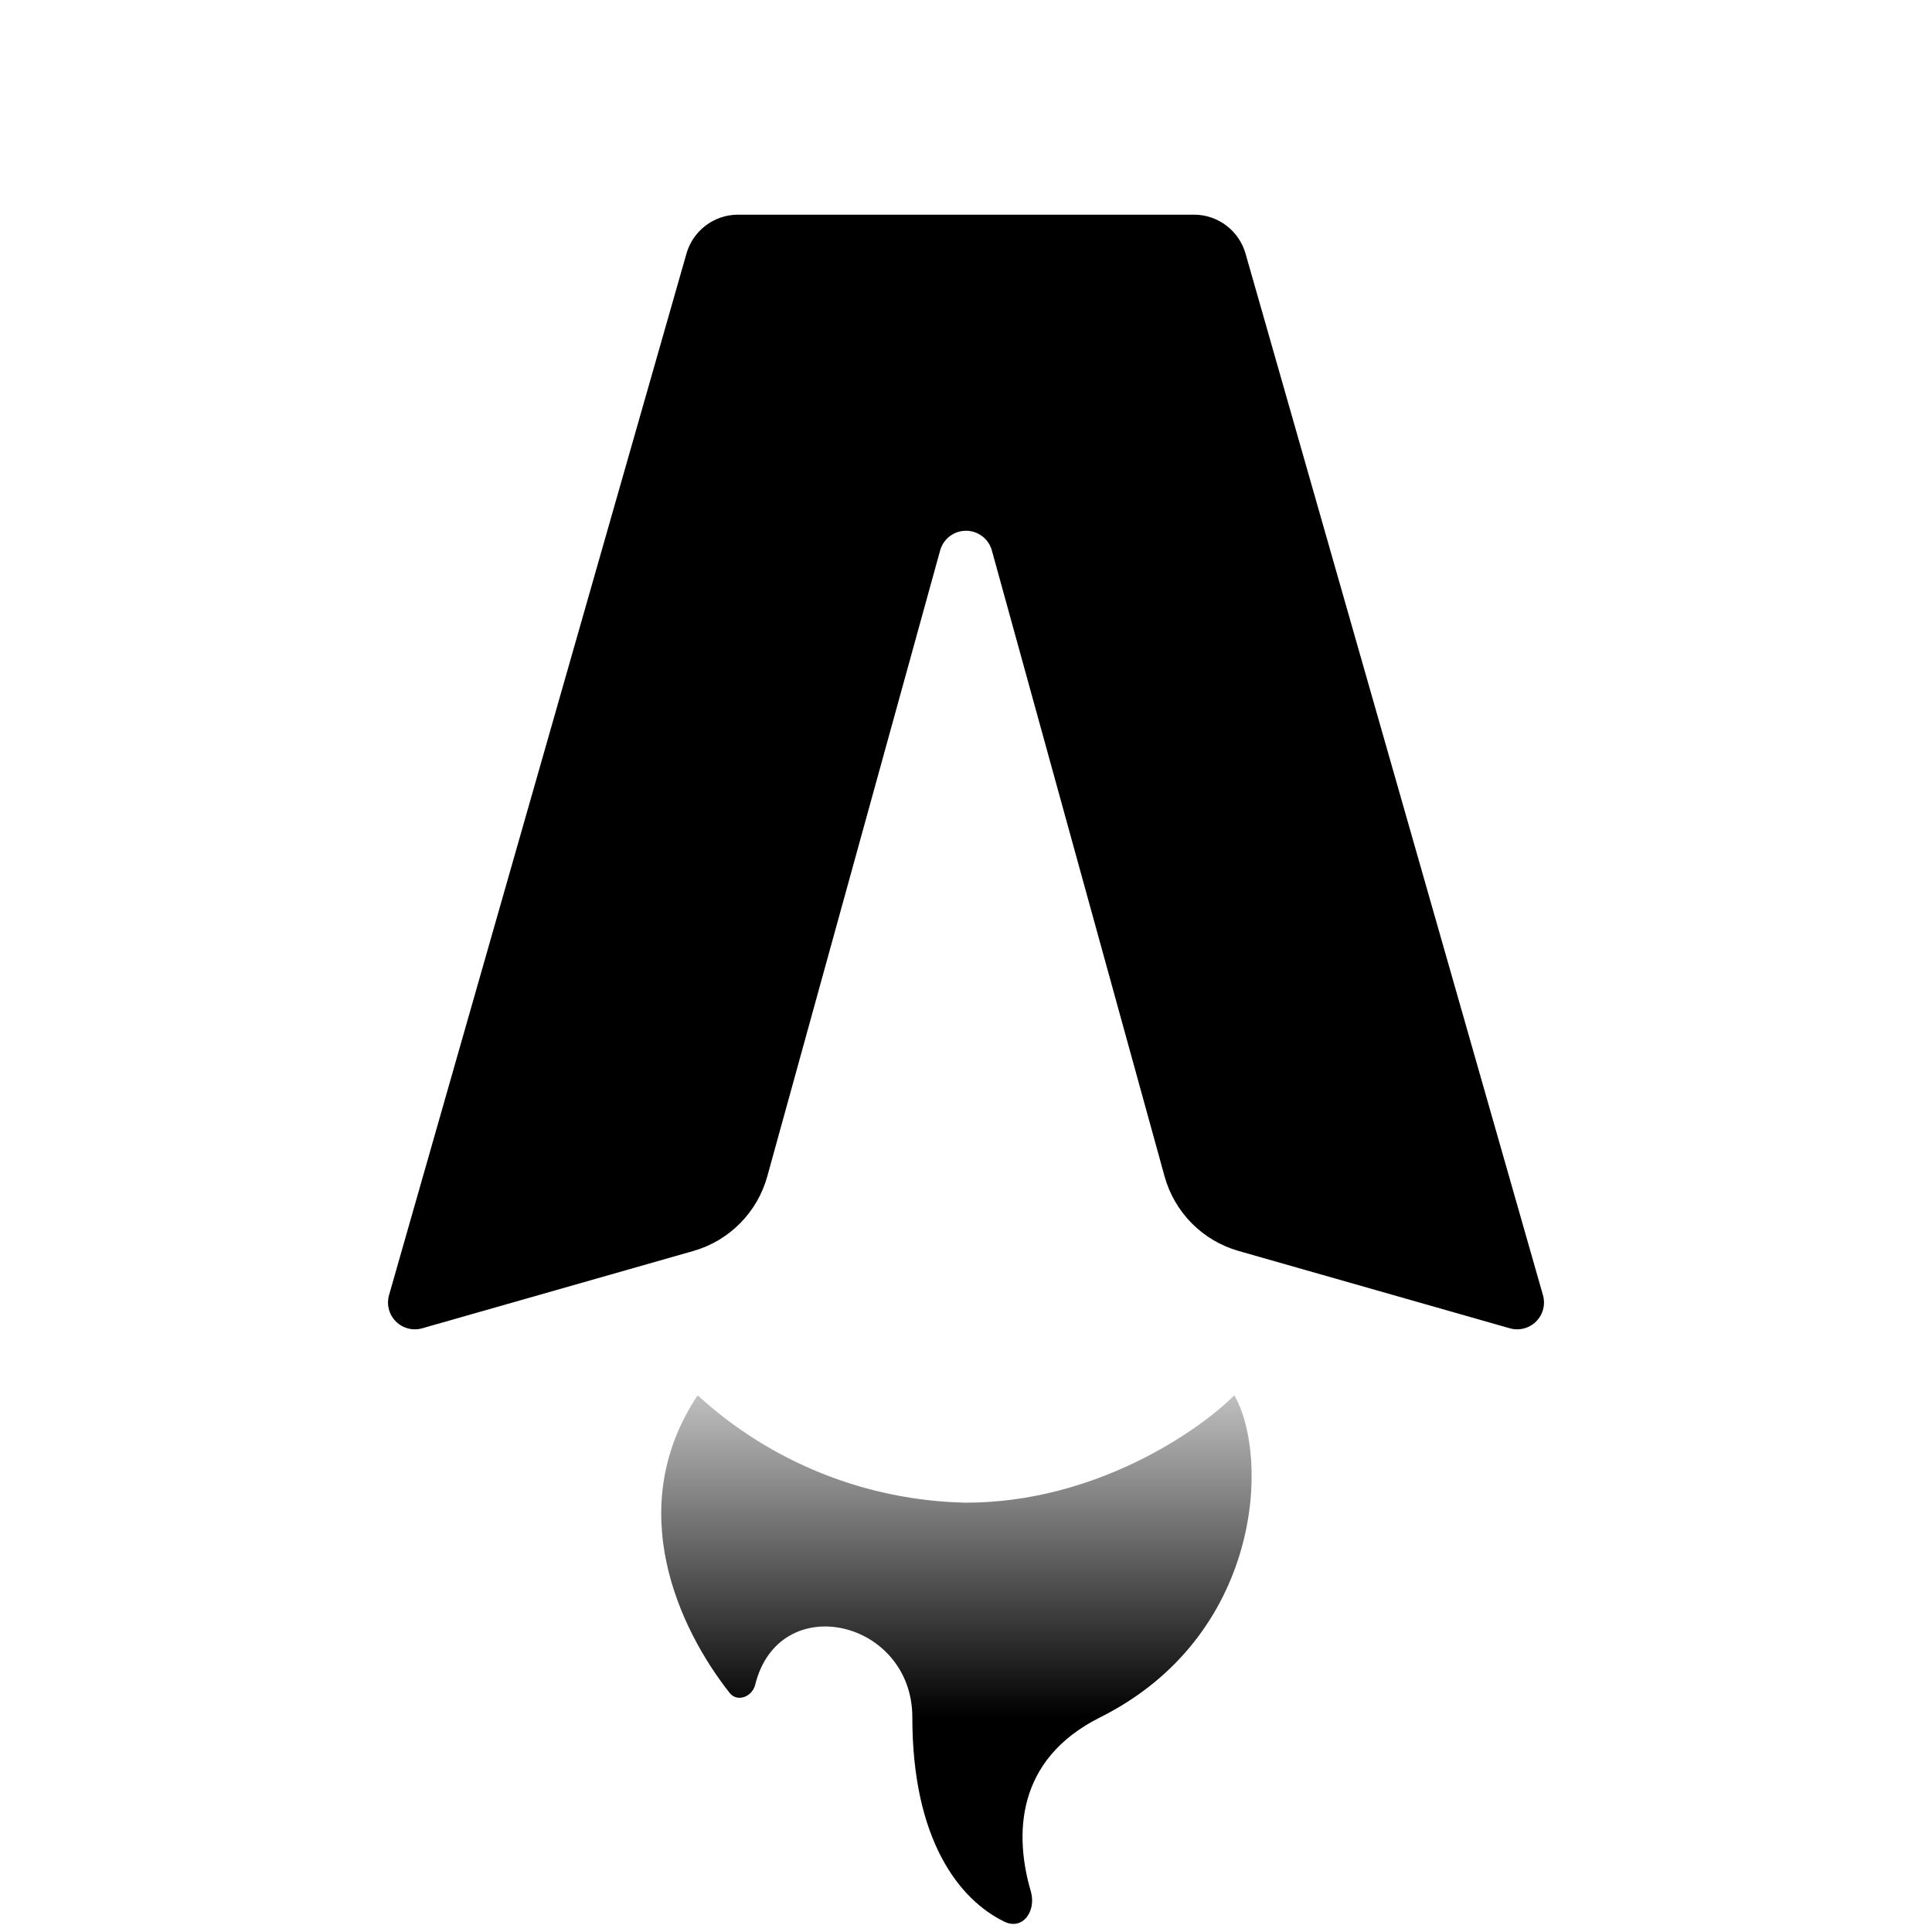
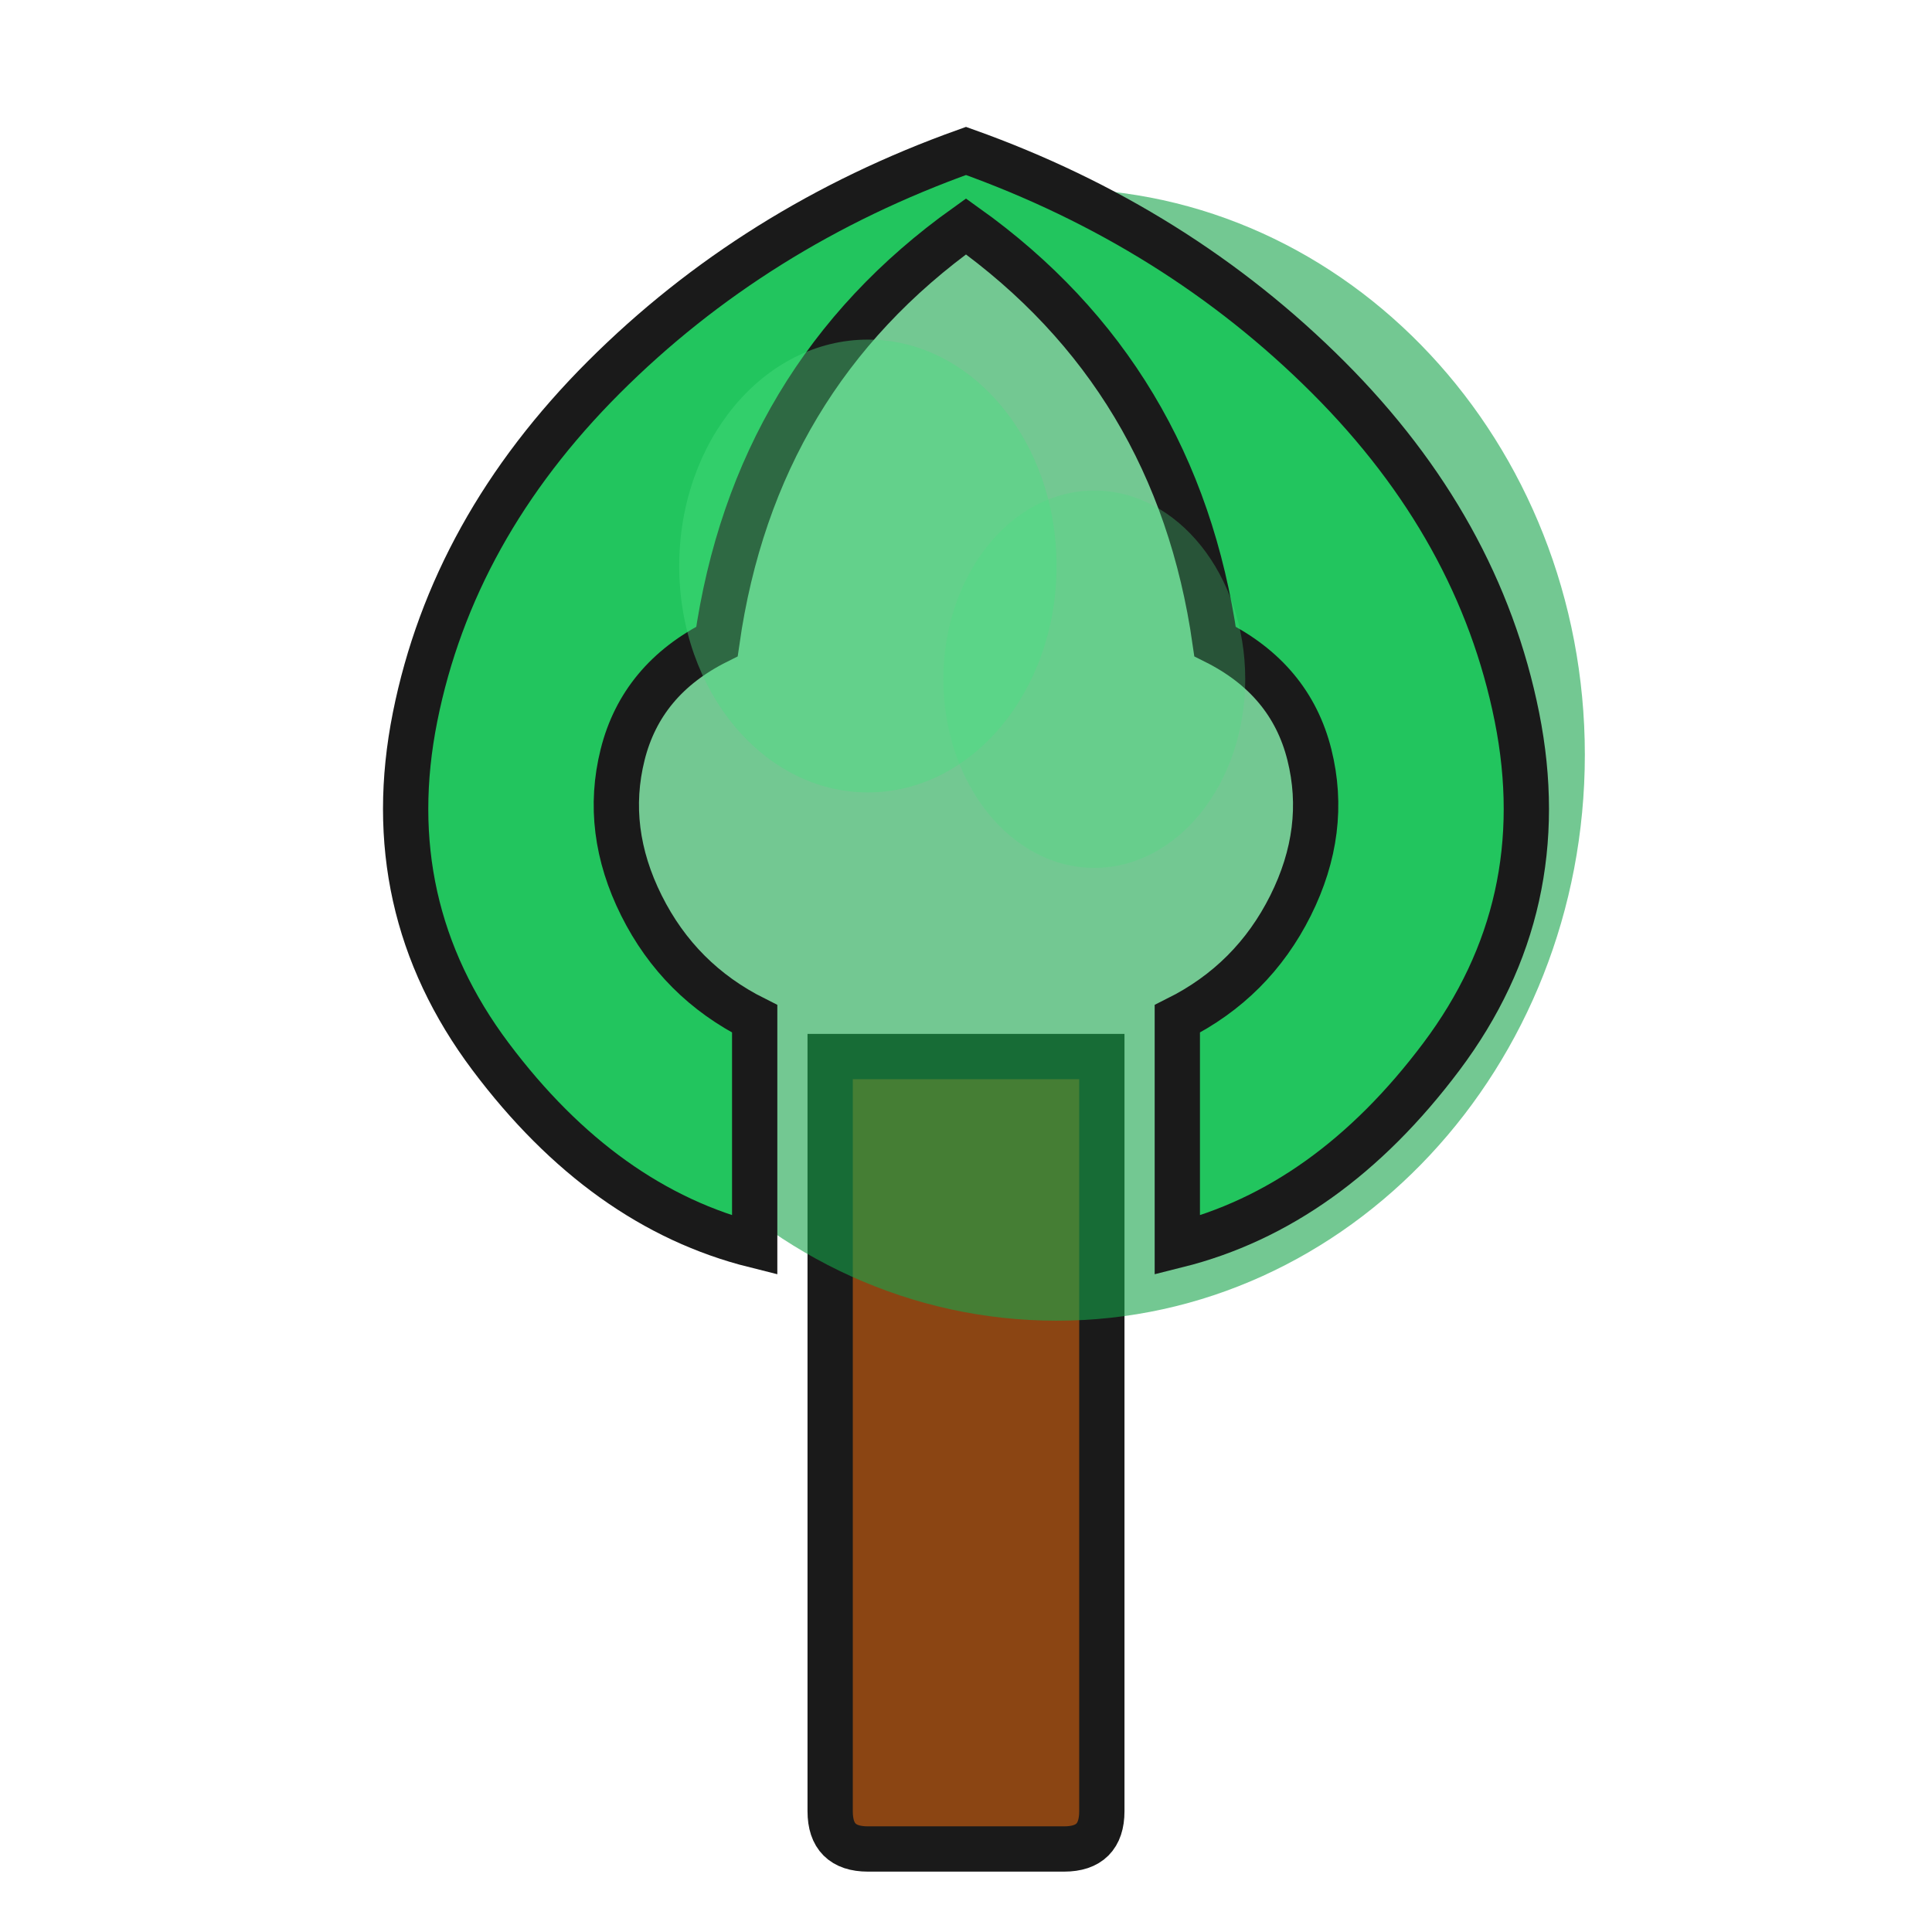
- <svg xmlns="http://www.w3.org/2000/svg" fill="none" viewBox="0 0 36 36">
-   <path fill="#000" d="M22.25 4h-8.5a1 1 0 0 0-.96.73l-5.54 19.4a.5.5 0 0 0 .62.62l5.05-1.44a2 2 0 0 0 1.38-1.4l3.22-11.66a.5.5 0 0 1 .96 0l3.22 11.67a2 2 0 0 0 1.38 1.39l5.05 1.44a.5.5 0 0 0 .62-.62l-5.54-19.4a1 1 0 0 0-.96-.73Z" />
-   <path fill="url(#gradient)" d="M18 28a7.63 7.63 0 0 1-5-2c-1.4 2.1-.35 4.35.6 5.55.14.17.41.07.47-.15.44-1.8 2.93-1.22 2.93.6 0 2.28.87 3.4 1.72 3.81.34.16.59-.2.49-.56-.31-1.05-.29-2.46 1.29-3.25 3-1.5 3.17-4.83 2.5-6-.67.67-2.6 2-5 2Z" />
+ <svg xmlns="http://www.w3.org/2000/svg" viewBox="0 0 512 512">
  <defs>
-     <linearGradient id="gradient" x1="16" x2="16" y1="32" y2="24" gradientUnits="userSpaceOnUse">
-       <stop stop-color="#000" />
-       <stop offset="1" stop-color="#000" stop-opacity="0" />
-     </linearGradient>
+     <style>
+       .tree-trunk { fill: #8B4513; stroke: #1a1a1a; stroke-width: 12; }
+       .tree-foliage { fill: #22c55e; stroke: #1a1a1a; stroke-width: 12; }
+       .tree-shadow { fill: #16a34a; opacity: 0.6; }
+     </style>
  </defs>
-   <style>
-     @media (prefers-color-scheme:dark){:root{filter:invert(100%)}}
-   </style>
+   <path class="tree-trunk" d="M 220 280 L 220 480 Q 220 490 230 490 L 282 490 Q 292 490 292 480 L 292 280 Z" />
+   <ellipse class="tree-shadow" cx="280" cy="200" rx="140" ry="150" />
+   <path class="tree-foliage" d="     M 256 40     Q 200 60, 160 100     Q 120 140, 110 190     Q 100 240, 130 280     Q 160 320, 200 330     L 200 270     Q 180 260, 170 240     Q 160 220, 165 200     Q 170 180, 190 170     Q 200 100, 256 60     Q 312 100, 322 170     Q 342 180, 347 200     Q 352 220, 342 240     Q 332 260, 312 270     L 312 330     Q 352 320, 382 280     Q 412 240, 402 190     Q 392 140, 352 100     Q 312 60, 256 40     Z   " />
+   <ellipse fill="#4ade80" opacity="0.4" cx="230" cy="150" rx="50" ry="60" />
+   <ellipse fill="#4ade80" opacity="0.3" cx="290" cy="180" rx="40" ry="50" />
</svg>
